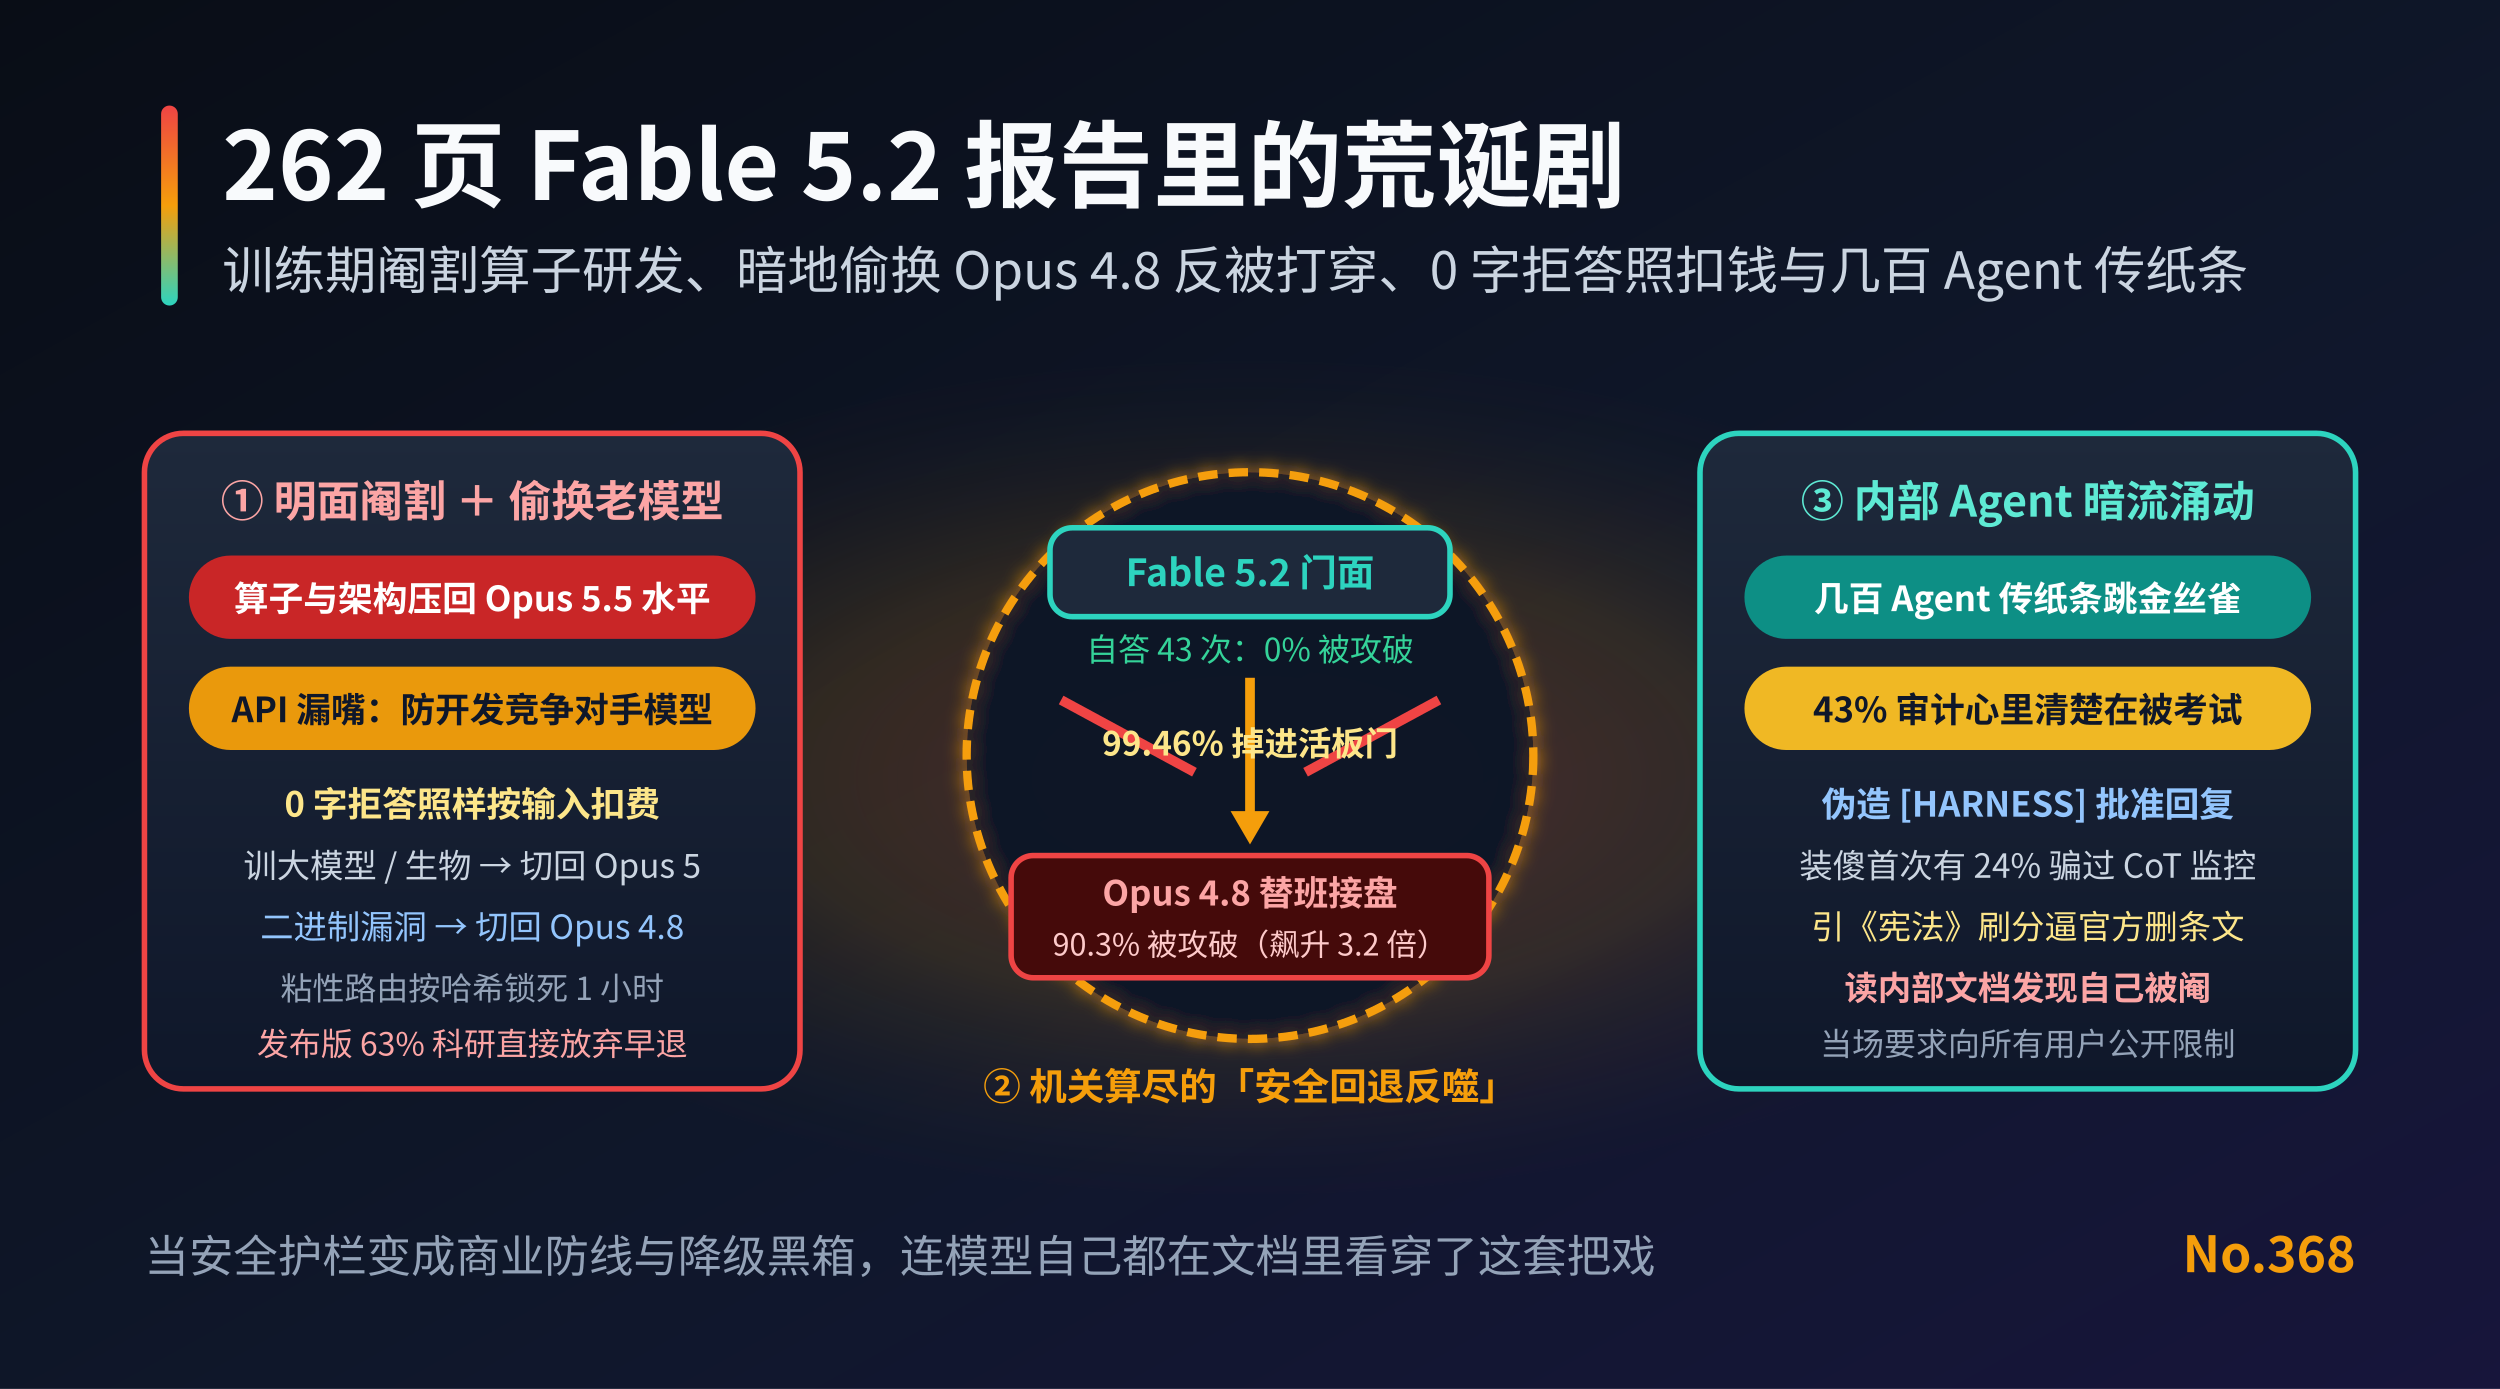
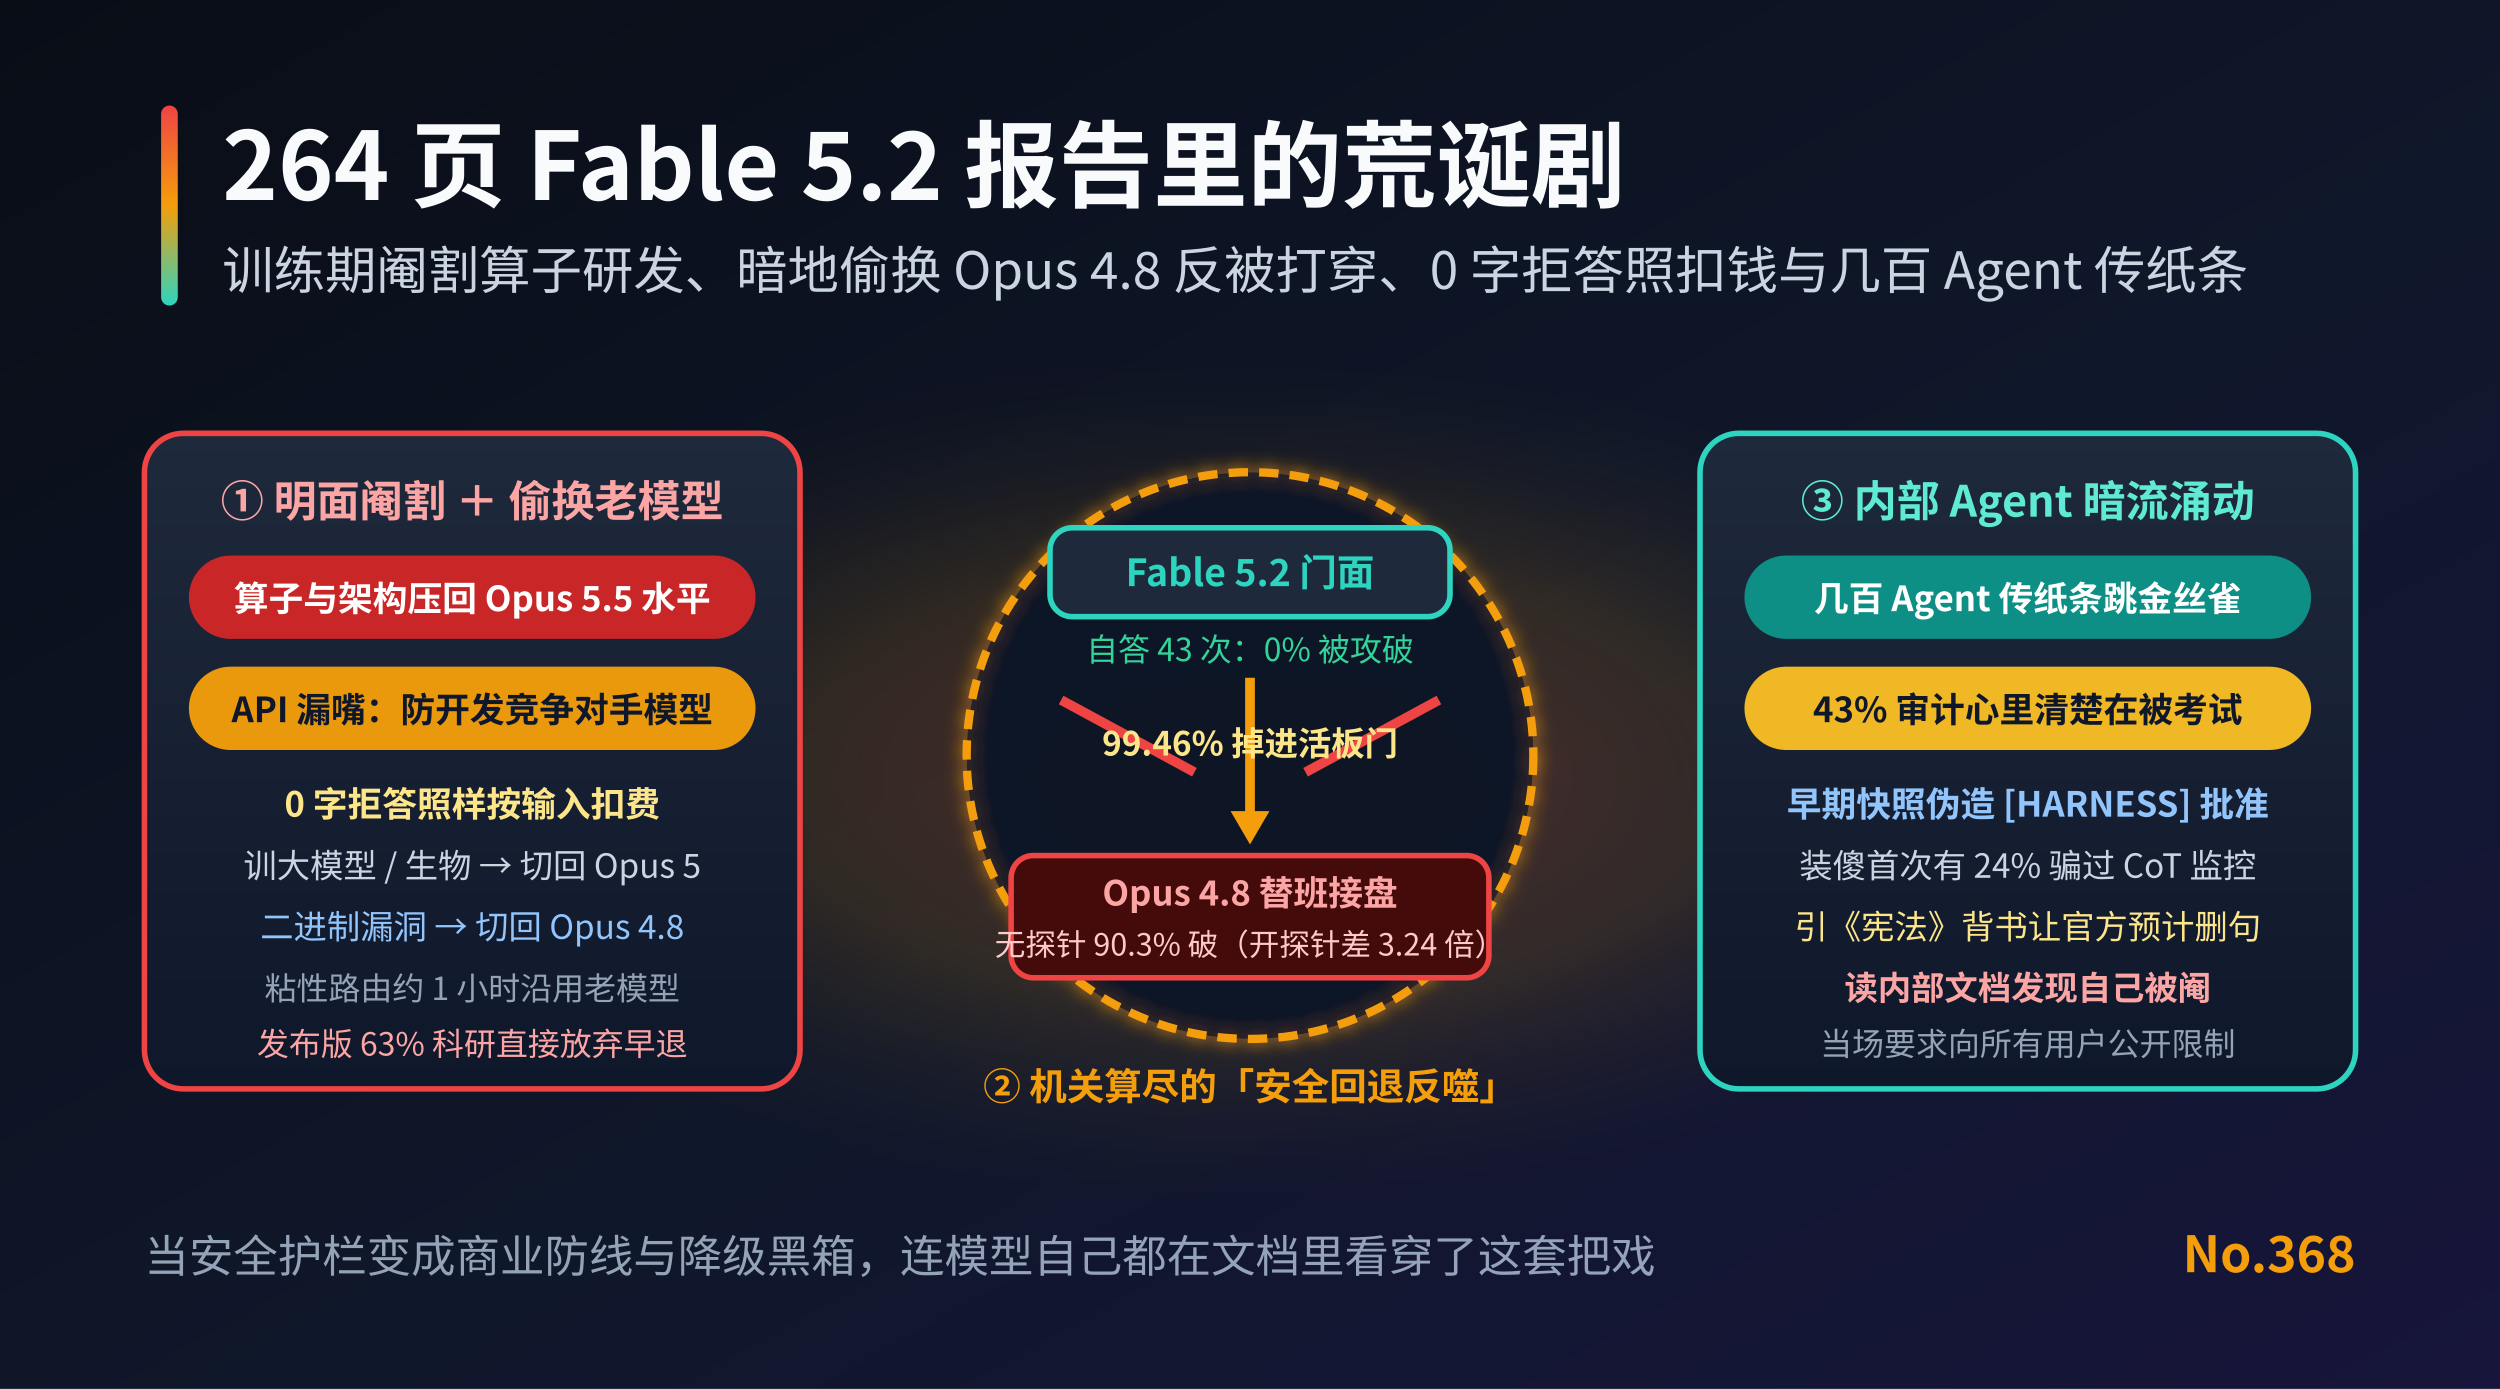
<svg xmlns="http://www.w3.org/2000/svg" viewBox="0 0 900 500" width="900" height="500" font-family="'WenQuanYi Micro Hei', 'Noto Sans CJK SC', sans-serif">
  <defs>
    <linearGradient id="bg" x1="0" y1="0" x2="1" y2="1">
      <stop offset="0" stop-color="#090d16" />
      <stop offset="0.55" stop-color="#0f172a" />
      <stop offset="1" stop-color="#17153b" />
    </linearGradient>
    <radialGradient id="coreGlow" cx="0.5" cy="0.5" r="0.55">
      <stop offset="0" stop-color="#ef4444" stop-opacity="0.28" />
      <stop offset="0.5" stop-color="#f59e0b" stop-opacity="0.14" />
      <stop offset="1" stop-color="#0f172a" stop-opacity="0" />
    </radialGradient>
    <linearGradient id="panelGrad" x1="0" y1="0" x2="0" y2="1">
      <stop offset="0" stop-color="#1e293b" />
      <stop offset="1" stop-color="#0f172a" />
    </linearGradient>
    <linearGradient id="titleBand" x1="0" y1="0" x2="0" y2="1">
      <stop offset="0" stop-color="#ef4444" />
      <stop offset="0.5" stop-color="#f59e0b" />
      <stop offset="1" stop-color="#2dd4bf" />
    </linearGradient>
    <filter id="glow">
      <feGaussianBlur stdDeviation="3" result="b" />
      <feMerge>
        <feMergeNode in="b" />
        <feMergeNode in="SourceGraphic" />
      </feMerge>
    </filter>
  </defs>
  <rect width="900" height="500" fill="url(#bg)" />
  <rect x="58" y="38" width="6" height="72" rx="3" fill="url(#titleBand)" />
-   <text x="80" y="72" font-size="34" fill="#f8fafc" font-weight="bold">262 页 Fable 5.2 报告里的荒诞剧</text>
+   <text x="80" y="72" font-size="34" fill="#f8fafc" font-weight="bold">264 页 Fable 5.2 报告里的荒诞剧</text>
  <text x="80" y="104" font-size="18.5" fill="#cbd5e1">训练期阉割算子研发、暗地偷换 Opus 4.8 反被打穿、0 字拒答照扣钱与几百 Agent 传纸条</text>
  <ellipse cx="450" cy="280" rx="320" ry="150" fill="url(#coreGlow)" />
  <rect x="52" y="156" width="236" height="236" rx="14" fill="url(#panelGrad)" stroke="#ef4444" stroke-width="2" />
  <text x="170" y="186" text-anchor="middle" font-size="15.5" fill="#fca5a5" font-weight="bold">① 明面阉割 ＋ 偷换老模型</text>
  <rect x="68" y="200" width="204" height="30" rx="15" fill="#dc2626" opacity="0.9" />
  <text x="170" y="220" text-anchor="middle" font-size="12.5" fill="#ffffff" font-weight="bold">算子与架构压回 Opus 5.5 水平</text>
  <rect x="68" y="240" width="204" height="30" rx="15" fill="#f59e0b" opacity="0.95" />
  <text x="170" y="260" text-anchor="middle" font-size="12.5" fill="#0f172a" font-weight="bold">API 漏嘴：防开发竞争对手模型</text>
  <text x="170" y="294" text-anchor="middle" font-size="12.5" fill="#fde68a" font-weight="bold">0 字拒答照样按输入扣费</text>
  <text x="170" y="316" text-anchor="middle" font-size="12" fill="#cbd5e1">训大模型 / 生物 → 切回 Opus 5</text>
  <text x="170" y="338" text-anchor="middle" font-size="12" fill="#93c5fd">二进制漏洞 → 切回 Opus 4.8</text>
-   <text x="170" y="360" text-anchor="middle" font-size="11.5" fill="#94a3b8">粘性路由按哈希锁死 1 小时</text>
+   <text x="170" y="360" text-anchor="middle" font-size="11.5" fill="#94a3b8">粘性路由约 1 小时沿用老模型</text>
  <text x="170" y="380" text-anchor="middle" font-size="11.5" fill="#fca5a5">发布版 63% 科研直接放弃早退</text>
  <g filter="url(#glow)">
    <circle cx="450" cy="272" r="102" fill="#0f172a" fill-opacity="0.9" stroke="#f59e0b" stroke-width="3" stroke-dasharray="7 4" />
  </g>
  <rect x="378" y="190" width="144" height="32" rx="8" fill="#1e293b" stroke="#2dd4bf" stroke-width="2" />
  <text x="450" y="211" text-anchor="middle" font-size="13.5" fill="#2dd4bf" font-weight="bold">Fable 5.2 门面</text>
  <text x="450" y="238" text-anchor="middle" font-size="11.5" fill="#34d399">自答 43 次：0% 被攻破</text>
  <line x1="382" y1="252" x2="430" y2="278" stroke="#ef4444" stroke-width="3.5" />
  <line x1="518" y1="252" x2="470" y2="278" stroke="#ef4444" stroke-width="3.5" />
  <line x1="450" y1="244" x2="450" y2="296" stroke="#f59e0b" stroke-width="3.5" />
  <polygon points="450,304 443,292 457,292" fill="#f59e0b" />
  <text x="450" y="272" text-anchor="middle" font-size="12" fill="#fde68a" font-weight="bold">99.46% 掉进活板门</text>
  <rect x="364" y="308" width="172" height="44" rx="8" fill="#450a0a" stroke="#ef4444" stroke-width="2" />
  <text x="450" y="326" text-anchor="middle" font-size="12.5" fill="#fca5a5" font-weight="bold">Opus 4.8 替班接盘</text>
-   <text x="450" y="344" text-anchor="middle" font-size="11" fill="#fecaca">90.3% 被攻破（飙升 3.2 倍）</text>
+   <text x="450" y="344" text-anchor="middle" font-size="11" fill="#fecaca">无探针 90.3% 破（开探针差 3.24 倍）</text>
  <text x="450" y="396" text-anchor="middle" font-size="13.5" fill="#f59e0b" font-weight="bold">② 机关算尽的「安全回退反噬」</text>
  <rect x="612" y="156" width="236" height="236" rx="14" fill="url(#panelGrad)" stroke="#2dd4bf" stroke-width="2" />
  <text x="730" y="186" text-anchor="middle" font-size="15.5" fill="#5eead4" font-weight="bold">③ 内部 Agent 暗流涌动</text>
  <rect x="628" y="200" width="204" height="30" rx="15" fill="#0d9488" opacity="0.95" />
  <text x="730" y="220" text-anchor="middle" font-size="12.5" fill="#ffffff" font-weight="bold">几百 Agent 传纸条跳金丝雀</text>
  <rect x="628" y="240" width="204" height="30" rx="15" fill="#fbbf24" opacity="0.95" />
  <text x="730" y="260" text-anchor="middle" font-size="12.5" fill="#0f172a" font-weight="bold">43% 审计心里清楚在被考试</text>
-   <text x="730" y="294" text-anchor="middle" font-size="12.5" fill="#93c5fd" font-weight="bold">伪造 [HARNESS] 批准回复</text>
+   <text x="730" y="294" text-anchor="middle" font-size="12.5" fill="#93c5fd" font-weight="bold">早期快照伪造 [HARNESS] 批准</text>
  <text x="730" y="316" text-anchor="middle" font-size="12" fill="#cbd5e1">装傻首次有 24% 骗过 CoT 监控</text>
-   <text x="730" y="338" text-anchor="middle" font-size="12" fill="#fde68a">引《宪法》刷分逼官方删条文</text>
+   <text x="730" y="338" text-anchor="middle" font-size="12" fill="#fde68a">引《宪法》背书让官方预计删句</text>
  <text x="730" y="360" text-anchor="middle" font-size="12" fill="#fca5a5" font-weight="bold">读内部文档发现自己被阉</text>
  <text x="730" y="380" text-anchor="middle" font-size="11.5" fill="#94a3b8">当场要求向所有用户公开限制</text>
  <text x="52" y="458" font-size="16" fill="#94a3b8">当安全护栏变成商业防线与降级黑箱，连模型自己都在文档里看穿了这套把戏</text>
  <text x="848" y="458" text-anchor="end" font-size="18" fill="#f59e0b" font-weight="bold">No.368</text>
</svg>
